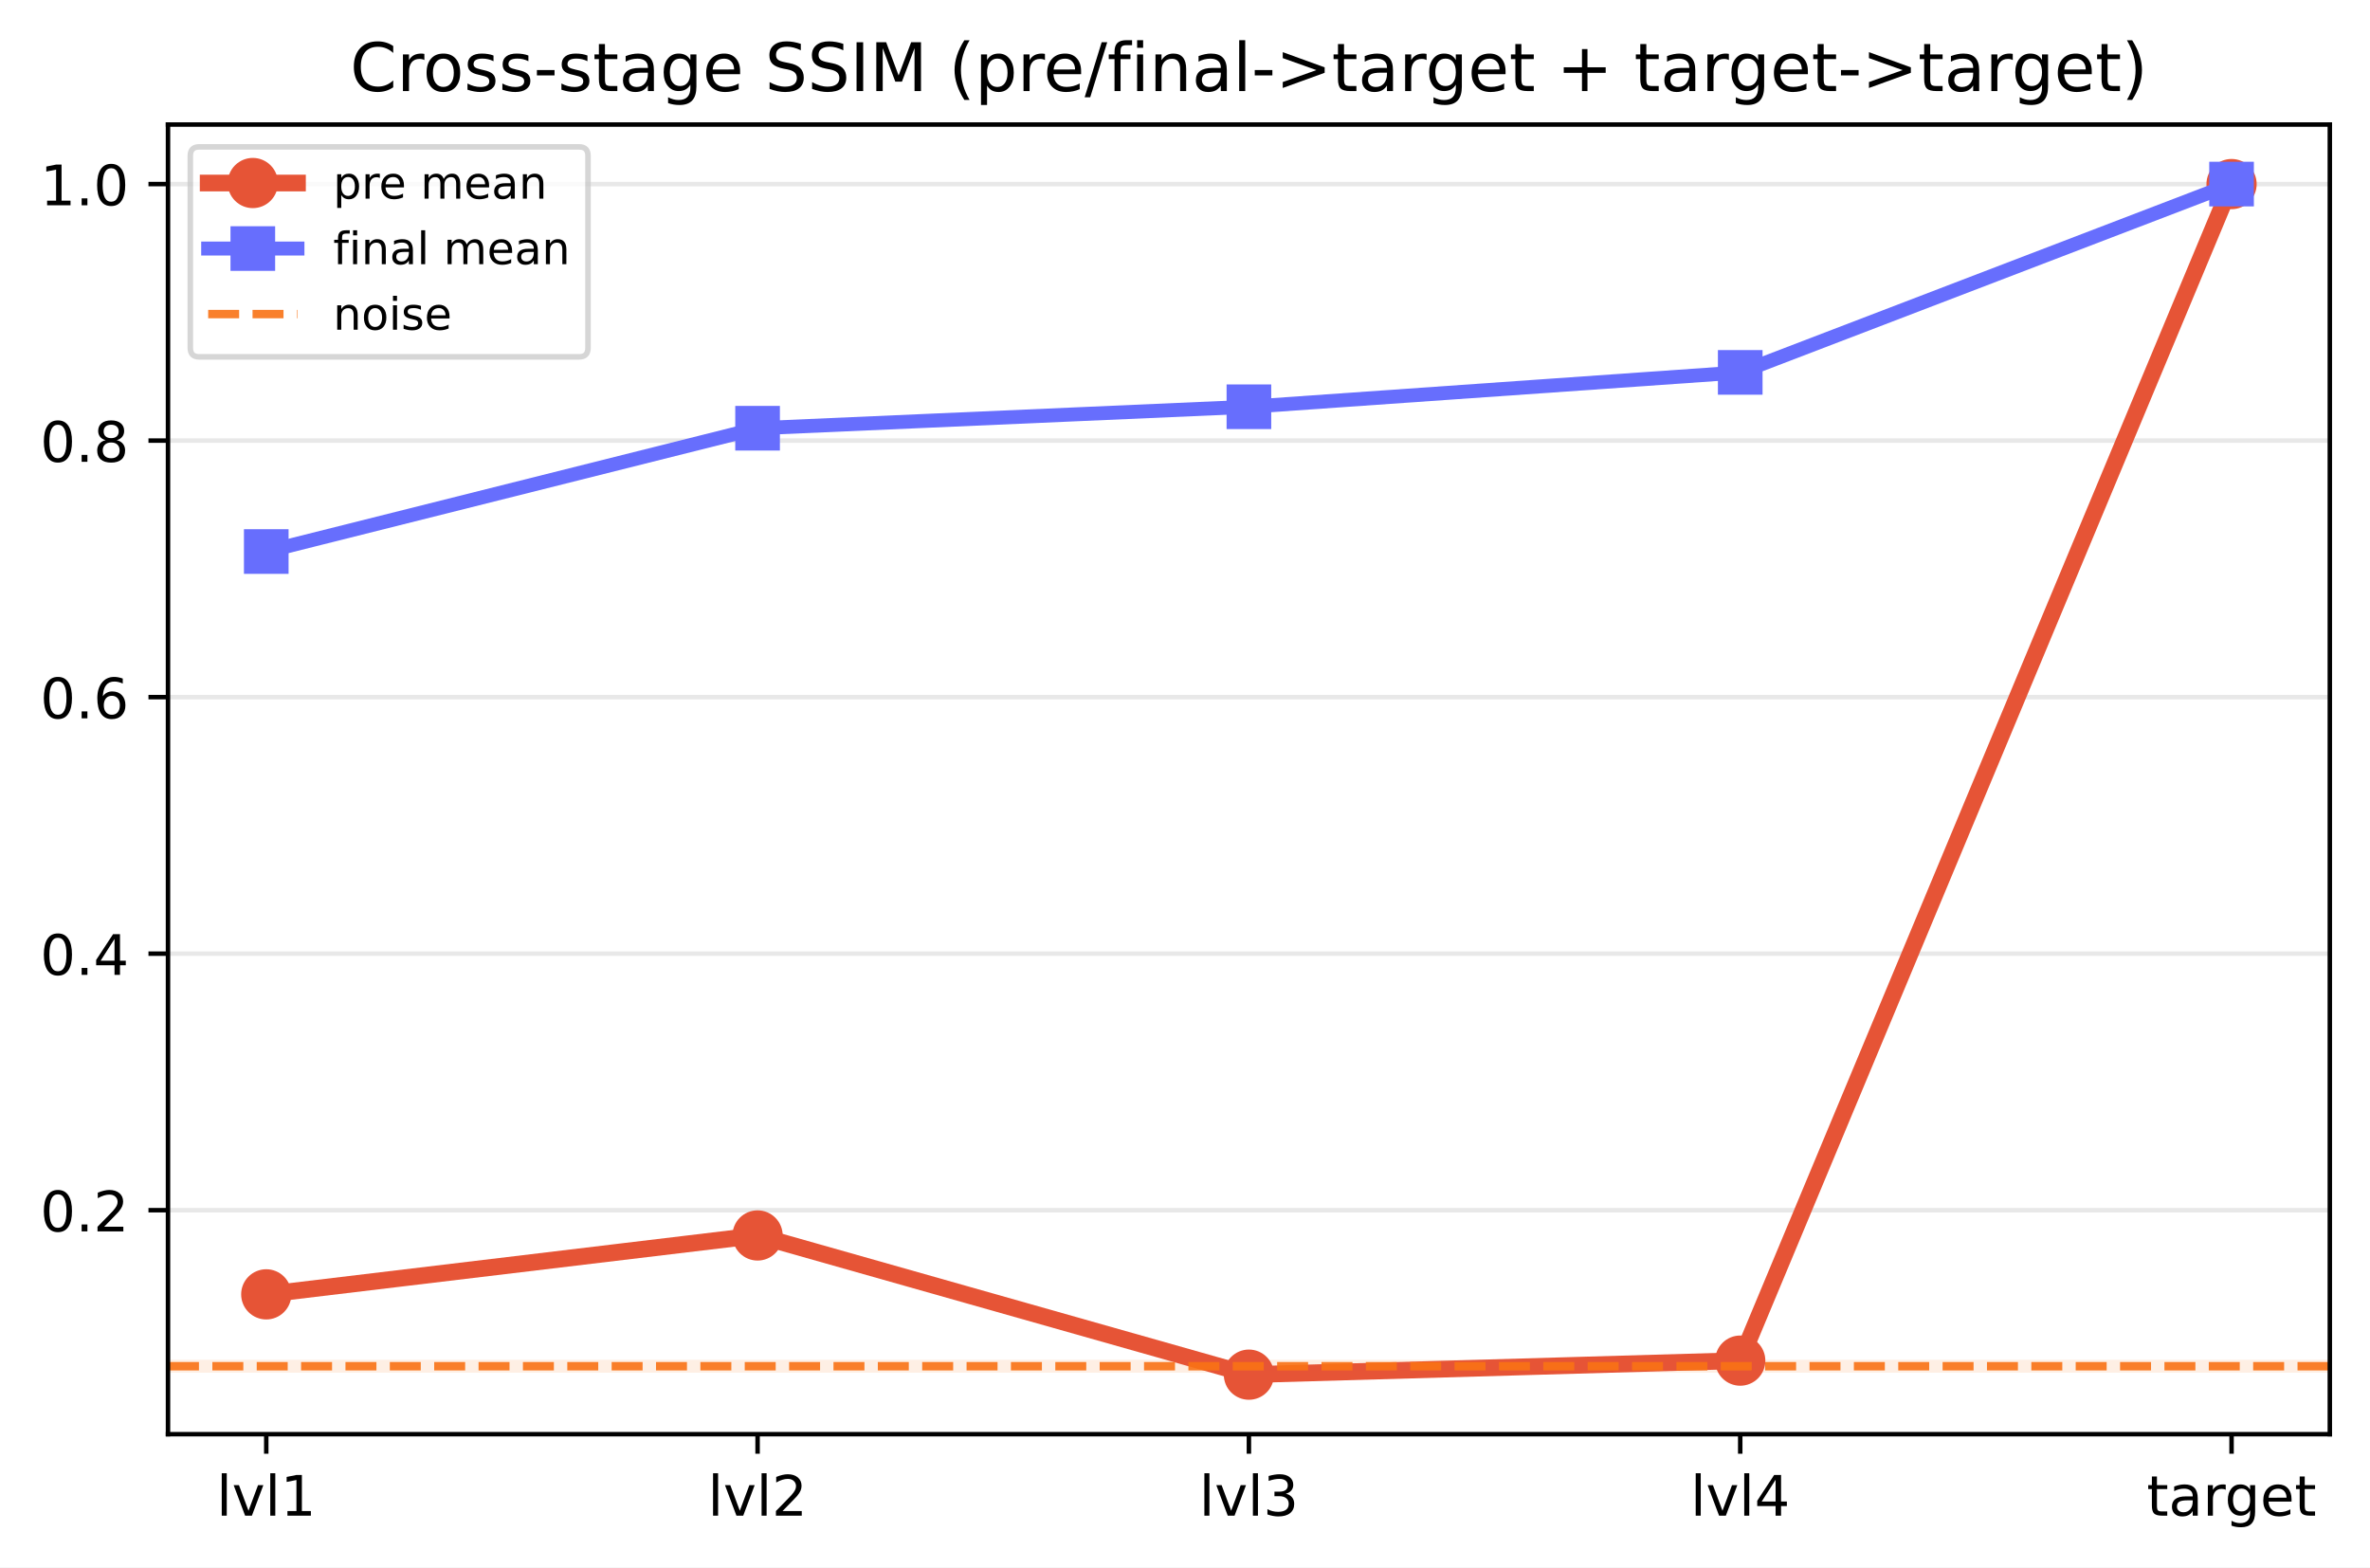
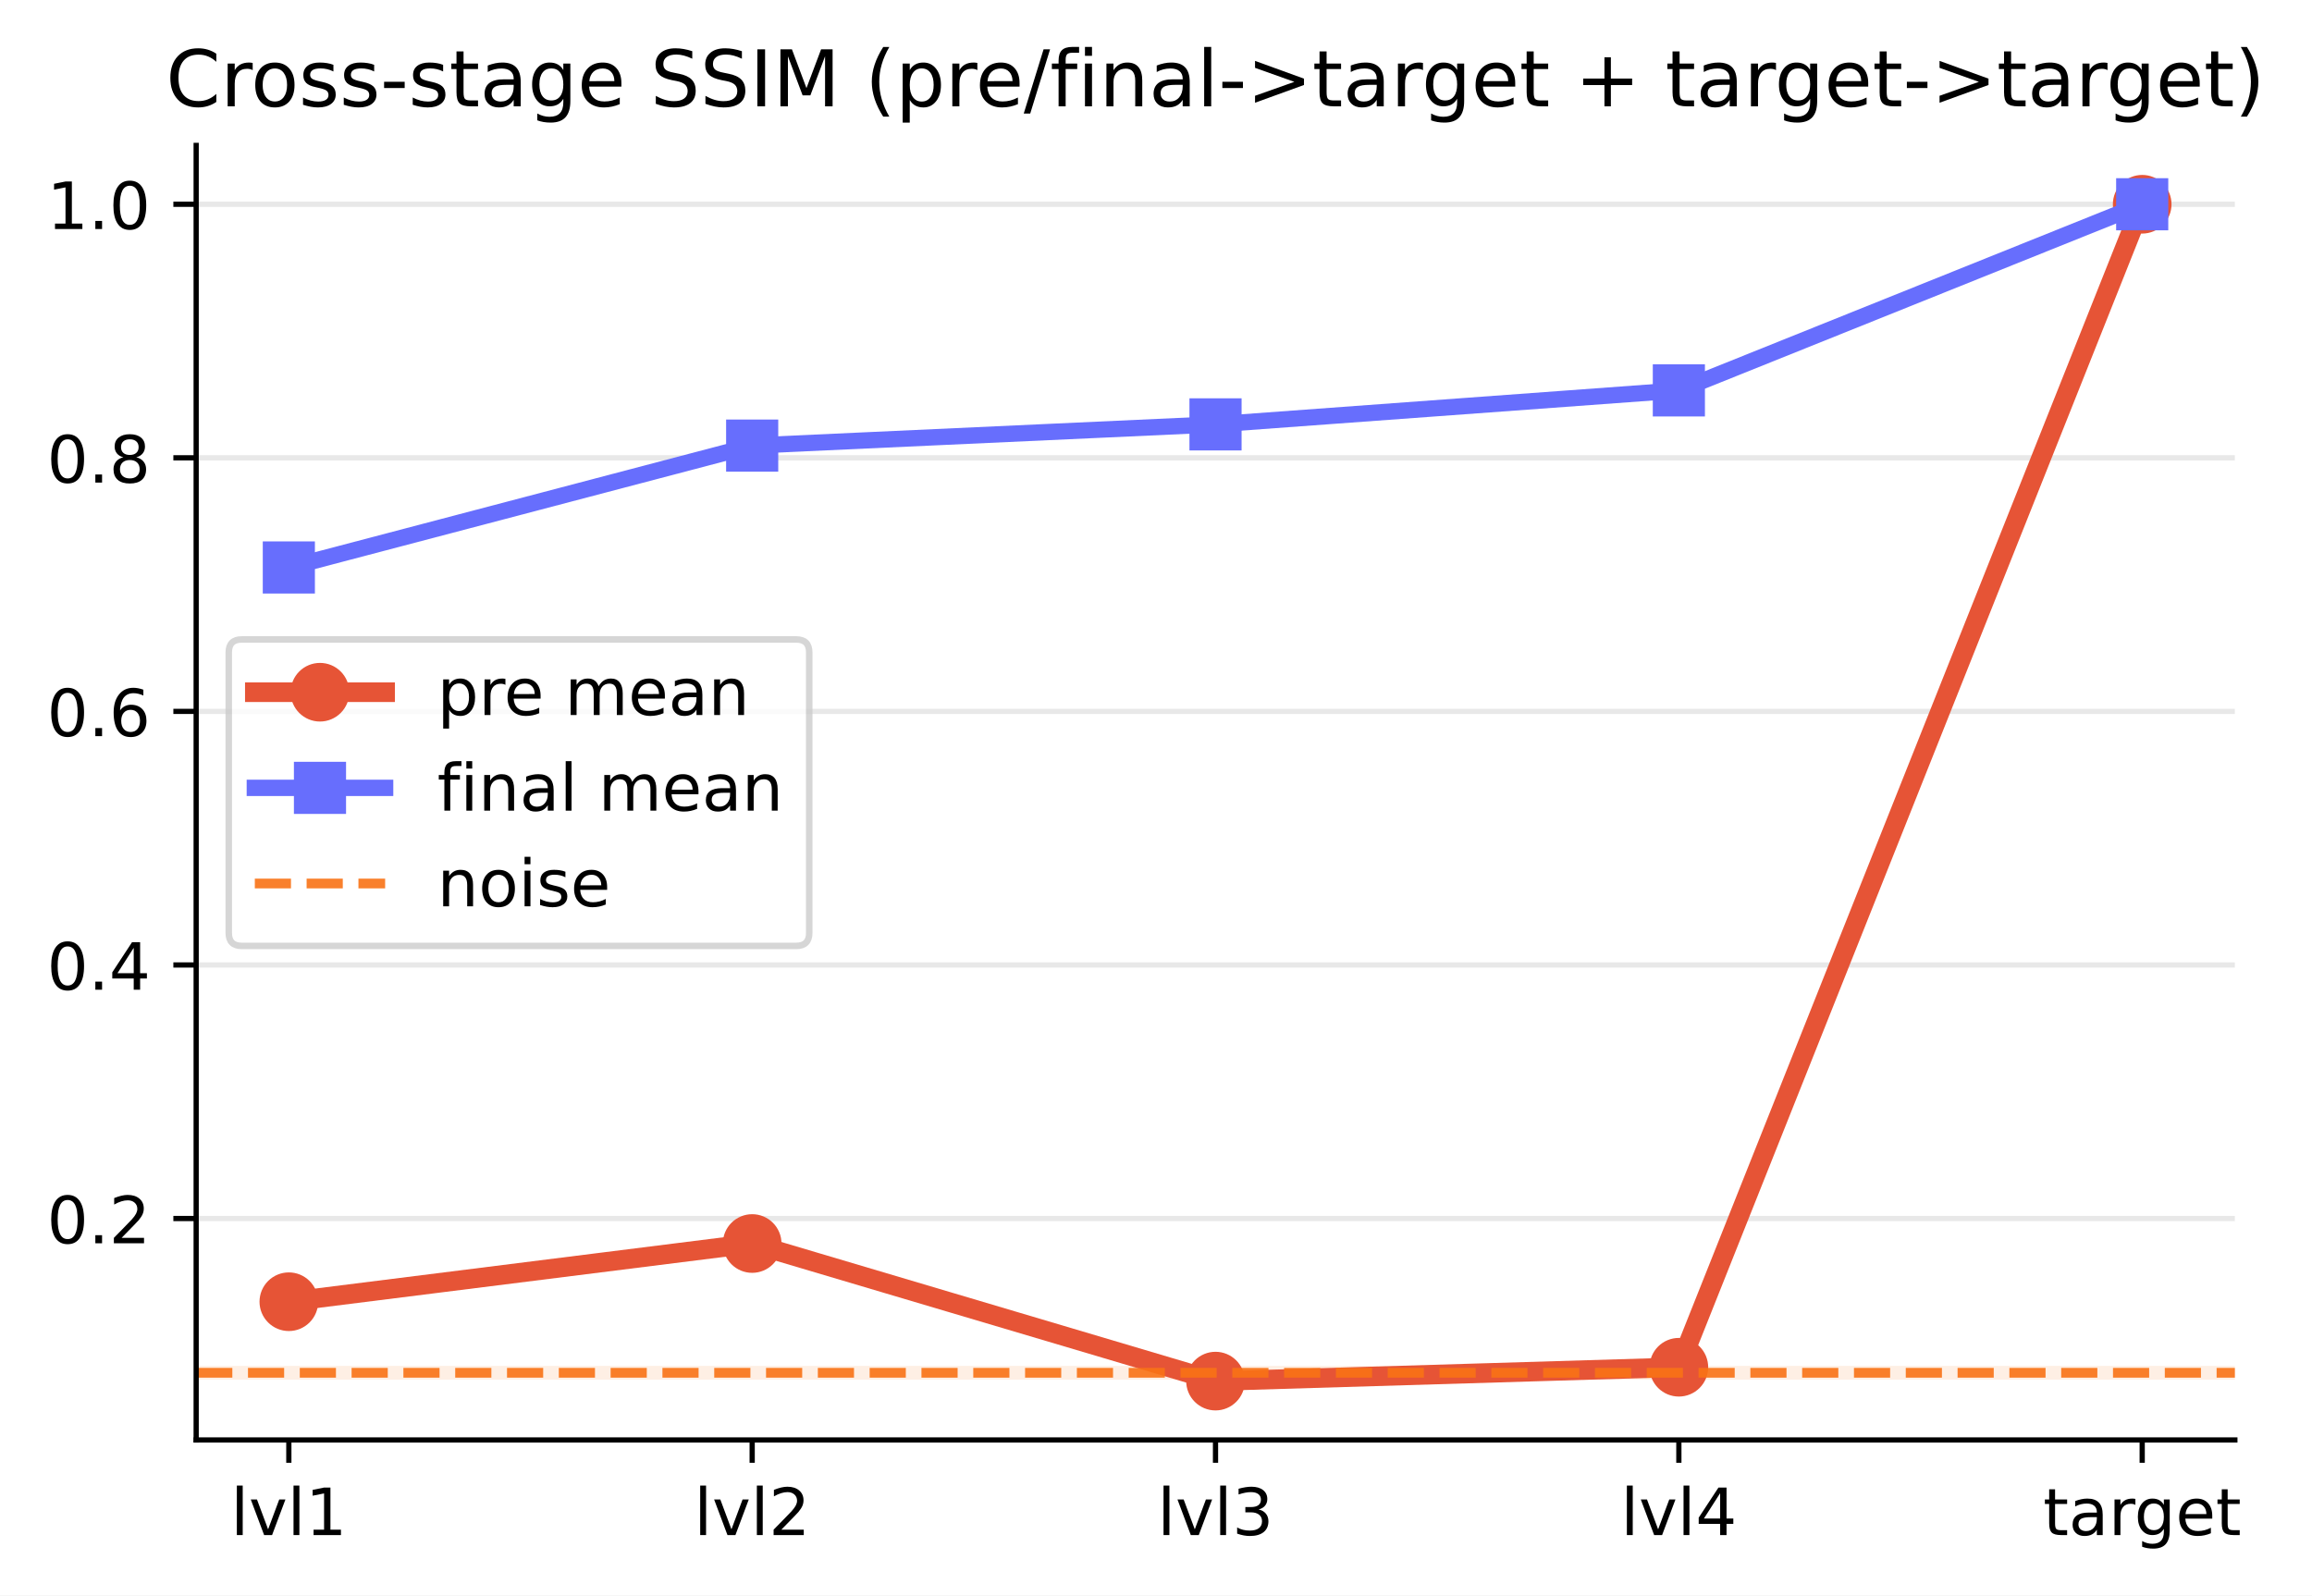
- <svg xmlns="http://www.w3.org/2000/svg" xmlns:xlink="http://www.w3.org/1999/xlink" width="424.691pt" height="280.876pt" viewBox="0 0 424.691 280.876" version="1.1">
+ <svg xmlns="http://www.w3.org/2000/svg" xmlns:xlink="http://www.w3.org/1999/xlink" width="354.791pt" height="244.876pt" viewBox="0 0 354.791 244.876" version="1.1">
  <defs>
    <style type="text/css">*{stroke-linejoin: round; stroke-linecap: butt}</style>
  </defs>
  <g id="figure_1">
    <g id="patch_1">
-       <path d="M 0 280.876  L 424.691 280.876  L 424.691 0  L 0 0  z " style="fill: #ffffff" />
+       <path d="M 0 244.876  L 354.791 244.876  L 354.791 0  L 0 0  z " style="fill: #ffffff" />
    </g>
    <g id="axes_1">
      <g id="patch_2">
-         <path d="M 30.103 256.998  L 417.491 256.998  L 417.491 22.318  L 30.103 22.318  z " style="fill: #ffffff" />
+         <path d="M 30.103 220.998  L 342.955 220.998  L 342.955 22.318  L 30.103 22.318  z " style="fill: #ffffff" />
      </g>
      <g id="patch_3">
-         <path d="M 30.103 245.481  L 417.491 245.481  L 417.491 244.162  L 30.103 244.162  z " clip-path="url(#pf50a97fd4f)" style="fill: #f97316; opacity: 0.12; stroke: #f97316; stroke-linejoin: miter" />
+         <path d="M 30.103 211.248  L 342.955 211.248  L 342.955 210.131  L 30.103 210.131  z " clip-path="url(#p88e69bbe0a)" style="fill: #f97316; opacity: 0.12; stroke: #f97316; stroke-linejoin: miter" />
      </g>
      <g id="matplotlib.axis_1">
        <g id="xtick_1">
          <g id="line2d_1">
            <defs>
-               <path id="mc2db40daae" d="M 0 0  L 0 3.5  " style="stroke: #000000; stroke-width: 0.8" />
+               <path id="m65677837c5" d="M 0 0  L 0 3.5  " style="stroke: #000000; stroke-width: 0.8" />
            </defs>
            <g>
-               <use xlink:href="#mc2db40daae" x="47.712" y="256.998" style="stroke: #000000; stroke-width: 0.8" />
+               <use xlink:href="#m65677837c5" x="44.324" y="220.998" style="stroke: #000000; stroke-width: 0.8" />
            </g>
          </g>
          <g id="text_1">
-             <g transform="translate(38.79293 271.5966) scale(0.1 -0.1)">
+             <g transform="translate(35.40491 235.5966) scale(0.1 -0.1)">
              <defs>
                <path id="DejaVuSans-6c" d="M 603 4863  L 1178 4863  L 1178 0  L 603 0  L 603 4863  z " transform="scale(0.015625)" />
                <path id="DejaVuSans-76" d="M 191 3500  L 800 3500  L 1894 563  L 2988 3500  L 3597 3500  L 2284 0  L 1503 0  L 191 3500  z " transform="scale(0.015625)" />
                <path id="DejaVuSans-31" d="M 794 531  L 1825 531  L 1825 4091  L 703 3866  L 703 4441  L 1819 4666  L 2450 4666  L 2450 531  L 3481 531  L 3481 0  L 794 0  L 794 531  z " transform="scale(0.015625)" />
              </defs>
              <use xlink:href="#DejaVuSans-6c" />
              <use xlink:href="#DejaVuSans-76" transform="translate(27.7832 0)" />
              <use xlink:href="#DejaVuSans-6c" transform="translate(86.96289 0)" />
              <use xlink:href="#DejaVuSans-31" transform="translate(114.7461 0)" />
            </g>
          </g>
        </g>
        <g id="xtick_2">
          <g id="line2d_2">
            <g>
-               <use xlink:href="#mc2db40daae" x="135.754" y="256.998" style="stroke: #000000; stroke-width: 0.8" />
+               <use xlink:href="#m65677837c5" x="115.426" y="220.998" style="stroke: #000000; stroke-width: 0.8" />
            </g>
          </g>
          <g id="text_2">
-             <g transform="translate(126.8357 271.5966) scale(0.1 -0.1)">
+             <g transform="translate(106.5076 235.5966) scale(0.1 -0.1)">
              <defs>
                <path id="DejaVuSans-32" d="M 1228 531  L 3431 531  L 3431 0  L 469 0  L 469 531  Q 828 903 1448 1529  Q 2069 2156 2228 2338  Q 2531 2678 2651 2914  Q 2772 3150 2772 3378  Q 2772 3750 2511 3984  Q 2250 4219 1831 4219  Q 1534 4219 1204 4116  Q 875 4013 500 3803  L 500 4441  Q 881 4594 1212 4672  Q 1544 4750 1819 4750  Q 2544 4750 2975 4387  Q 3406 4025 3406 3419  Q 3406 3131 3298 2873  Q 3191 2616 2906 2266  Q 2828 2175 2409 1742  Q 1991 1309 1228 531  z " transform="scale(0.015625)" />
              </defs>
              <use xlink:href="#DejaVuSans-6c" />
              <use xlink:href="#DejaVuSans-76" transform="translate(27.7832 0)" />
              <use xlink:href="#DejaVuSans-6c" transform="translate(86.96289 0)" />
              <use xlink:href="#DejaVuSans-32" transform="translate(114.7461 0)" />
            </g>
          </g>
        </g>
        <g id="xtick_3">
          <g id="line2d_3">
            <g>
-               <use xlink:href="#mc2db40daae" x="223.797" y="256.998" style="stroke: #000000; stroke-width: 0.8" />
+               <use xlink:href="#m65677837c5" x="186.529" y="220.998" style="stroke: #000000; stroke-width: 0.8" />
            </g>
          </g>
          <g id="text_3">
-             <g transform="translate(214.8785 271.5966) scale(0.1 -0.1)">
+             <g transform="translate(177.6103 235.5966) scale(0.1 -0.1)">
              <defs>
                <path id="DejaVuSans-33" d="M 2597 2516  Q 3050 2419 3304 2112  Q 3559 1806 3559 1356  Q 3559 666 3084 287  Q 2609 -91 1734 -91  Q 1441 -91 1130 -33  Q 819 25 488 141  L 488 750  Q 750 597 1062 519  Q 1375 441 1716 441  Q 2309 441 2620 675  Q 2931 909 2931 1356  Q 2931 1769 2642 2001  Q 2353 2234 1838 2234  L 1294 2234  L 1294 2753  L 1863 2753  Q 2328 2753 2575 2939  Q 2822 3125 2822 3475  Q 2822 3834 2567 4026  Q 2313 4219 1838 4219  Q 1578 4219 1281 4162  Q 984 4106 628 3988  L 628 4550  Q 988 4650 1302 4700  Q 1616 4750 1894 4750  Q 2613 4750 3031 4423  Q 3450 4097 3450 3541  Q 3450 3153 3228 2886  Q 3006 2619 2597 2516  z " transform="scale(0.015625)" />
              </defs>
              <use xlink:href="#DejaVuSans-6c" />
              <use xlink:href="#DejaVuSans-76" transform="translate(27.7832 0)" />
              <use xlink:href="#DejaVuSans-6c" transform="translate(86.96289 0)" />
              <use xlink:href="#DejaVuSans-33" transform="translate(114.7461 0)" />
            </g>
          </g>
        </g>
        <g id="xtick_4">
          <g id="line2d_4">
            <g>
-               <use xlink:href="#mc2db40daae" x="311.84" y="256.998" style="stroke: #000000; stroke-width: 0.8" />
+               <use xlink:href="#m65677837c5" x="257.632" y="220.998" style="stroke: #000000; stroke-width: 0.8" />
            </g>
          </g>
          <g id="text_4">
-             <g transform="translate(302.9212 271.5966) scale(0.1 -0.1)">
+             <g transform="translate(248.713 235.5966) scale(0.1 -0.1)">
              <defs>
                <path id="DejaVuSans-34" d="M 2419 4116  L 825 1625  L 2419 1625  L 2419 4116  z M 2253 4666  L 3047 4666  L 3047 1625  L 3713 1625  L 3713 1100  L 3047 1100  L 3047 0  L 2419 0  L 2419 1100  L 313 1100  L 313 1709  L 2253 4666  z " transform="scale(0.015625)" />
              </defs>
              <use xlink:href="#DejaVuSans-6c" />
              <use xlink:href="#DejaVuSans-76" transform="translate(27.7832 0)" />
              <use xlink:href="#DejaVuSans-6c" transform="translate(86.96289 0)" />
              <use xlink:href="#DejaVuSans-34" transform="translate(114.7461 0)" />
            </g>
          </g>
        </g>
        <g id="xtick_5">
          <g id="line2d_5">
            <g>
-               <use xlink:href="#mc2db40daae" x="399.883" y="256.998" style="stroke: #000000; stroke-width: 0.8" />
+               <use xlink:href="#m65677837c5" x="328.734" y="220.998" style="stroke: #000000; stroke-width: 0.8" />
            </g>
          </g>
          <g id="text_5">
-             <g transform="translate(384.6796 271.5966) scale(0.1 -0.1)">
+             <g transform="translate(313.5313 235.5966) scale(0.1 -0.1)">
              <defs>
                <path id="DejaVuSans-74" d="M 1172 4494  L 1172 3500  L 2356 3500  L 2356 3053  L 1172 3053  L 1172 1153  Q 1172 725 1289 603  Q 1406 481 1766 481  L 2356 481  L 2356 0  L 1766 0  Q 1100 0 847 248  Q 594 497 594 1153  L 594 3053  L 172 3053  L 172 3500  L 594 3500  L 594 4494  L 1172 4494  z " transform="scale(0.015625)" />
                <path id="DejaVuSans-61" d="M 2194 1759  Q 1497 1759 1228 1600  Q 959 1441 959 1056  Q 959 750 1161 570  Q 1363 391 1709 391  Q 2188 391 2477 730  Q 2766 1069 2766 1631  L 2766 1759  L 2194 1759  z M 3341 1997  L 3341 0  L 2766 0  L 2766 531  Q 2569 213 2275 61  Q 1981 -91 1556 -91  Q 1019 -91 701 211  Q 384 513 384 1019  Q 384 1609 779 1909  Q 1175 2209 1959 2209  L 2766 2209  L 2766 2266  Q 2766 2663 2505 2880  Q 2244 3097 1772 3097  Q 1472 3097 1187 3025  Q 903 2953 641 2809  L 641 3341  Q 956 3463 1253 3523  Q 1550 3584 1831 3584  Q 2591 3584 2966 3190  Q 3341 2797 3341 1997  z " transform="scale(0.015625)" />
                <path id="DejaVuSans-72" d="M 2631 2963  Q 2534 3019 2420 3045  Q 2306 3072 2169 3072  Q 1681 3072 1420 2755  Q 1159 2438 1159 1844  L 1159 0  L 581 0  L 581 3500  L 1159 3500  L 1159 2956  Q 1341 3275 1631 3429  Q 1922 3584 2338 3584  Q 2397 3584 2469 3576  Q 2541 3569 2628 3553  L 2631 2963  z " transform="scale(0.015625)" />
                <path id="DejaVuSans-67" d="M 2906 1791  Q 2906 2416 2648 2759  Q 2391 3103 1925 3103  Q 1463 3103 1205 2759  Q 947 2416 947 1791  Q 947 1169 1205 825  Q 1463 481 1925 481  Q 2391 481 2648 825  Q 2906 1169 2906 1791  z M 3481 434  Q 3481 -459 3084 -895  Q 2688 -1331 1869 -1331  Q 1566 -1331 1297 -1286  Q 1028 -1241 775 -1147  L 775 -588  Q 1028 -725 1275 -790  Q 1522 -856 1778 -856  Q 2344 -856 2625 -561  Q 2906 -266 2906 331  L 2906 616  Q 2728 306 2450 153  Q 2172 0 1784 0  Q 1141 0 747 490  Q 353 981 353 1791  Q 353 2603 747 3093  Q 1141 3584 1784 3584  Q 2172 3584 2450 3431  Q 2728 3278 2906 2969  L 2906 3500  L 3481 3500  L 3481 434  z " transform="scale(0.015625)" />
                <path id="DejaVuSans-65" d="M 3597 1894  L 3597 1613  L 953 1613  Q 991 1019 1311 708  Q 1631 397 2203 397  Q 2534 397 2845 478  Q 3156 559 3463 722  L 3463 178  Q 3153 47 2828 -22  Q 2503 -91 2169 -91  Q 1331 -91 842 396  Q 353 884 353 1716  Q 353 2575 817 3079  Q 1281 3584 2069 3584  Q 2775 3584 3186 3129  Q 3597 2675 3597 1894  z M 3022 2063  Q 3016 2534 2758 2815  Q 2500 3097 2075 3097  Q 1594 3097 1305 2825  Q 1016 2553 972 2059  L 3022 2063  z " transform="scale(0.015625)" />
              </defs>
              <use xlink:href="#DejaVuSans-74" />
              <use xlink:href="#DejaVuSans-61" transform="translate(39.20898 0)" />
              <use xlink:href="#DejaVuSans-72" transform="translate(100.4883 0)" />
              <use xlink:href="#DejaVuSans-67" transform="translate(139.8516 0)" />
              <use xlink:href="#DejaVuSans-65" transform="translate(203.3281 0)" />
              <use xlink:href="#DejaVuSans-74" transform="translate(264.8516 0)" />
            </g>
          </g>
        </g>
      </g>
      <g id="matplotlib.axis_2">
        <g id="ytick_1">
          <g id="line2d_6">
-             <path d="M 30.103 216.855  L 417.491 216.855  " clip-path="url(#pf50a97fd4f)" style="fill: none; stroke: #b0b0b0; stroke-opacity: 0.3; stroke-width: 0.8; stroke-linecap: square" />
+             <path d="M 30.103 187.013  L 342.955 187.013  " clip-path="url(#p88e69bbe0a)" style="fill: none; stroke: #b0b0b0; stroke-opacity: 0.3; stroke-width: 0.8; stroke-linecap: square" />
          </g>
          <g id="line2d_7">
            <defs>
-               <path id="mb42a62fb1c" d="M 0 0  L -3.5 0  " style="stroke: #000000; stroke-width: 0.8" />
+               <path id="mf6ec325ee2" d="M 0 0  L -3.5 0  " style="stroke: #000000; stroke-width: 0.8" />
            </defs>
            <g>
-               <use xlink:href="#mb42a62fb1c" x="30.103" y="216.855" style="stroke: #000000; stroke-width: 0.8" />
+               <use xlink:href="#mf6ec325ee2" x="30.103" y="187.013" style="stroke: #000000; stroke-width: 0.8" />
            </g>
          </g>
          <g id="text_6">
-             <g transform="translate(7.2 220.6545) scale(0.1 -0.1)">
+             <g transform="translate(7.2 190.8124) scale(0.1 -0.1)">
              <defs>
                <path id="DejaVuSans-30" d="M 2034 4250  Q 1547 4250 1301 3770  Q 1056 3291 1056 2328  Q 1056 1369 1301 889  Q 1547 409 2034 409  Q 2525 409 2770 889  Q 3016 1369 3016 2328  Q 3016 3291 2770 3770  Q 2525 4250 2034 4250  z M 2034 4750  Q 2819 4750 3233 4129  Q 3647 3509 3647 2328  Q 3647 1150 3233 529  Q 2819 -91 2034 -91  Q 1250 -91 836 529  Q 422 1150 422 2328  Q 422 3509 836 4129  Q 1250 4750 2034 4750  z " transform="scale(0.015625)" />
                <path id="DejaVuSans-2e" d="M 684 794  L 1344 794  L 1344 0  L 684 0  L 684 794  z " transform="scale(0.015625)" />
              </defs>
              <use xlink:href="#DejaVuSans-30" />
              <use xlink:href="#DejaVuSans-2e" transform="translate(63.62305 0)" />
              <use xlink:href="#DejaVuSans-32" transform="translate(95.41016 0)" />
            </g>
          </g>
        </g>
        <g id="ytick_2">
          <g id="line2d_8">
-             <path d="M 30.103 170.888  L 417.491 170.888  " clip-path="url(#pf50a97fd4f)" style="fill: none; stroke: #b0b0b0; stroke-opacity: 0.3; stroke-width: 0.8; stroke-linecap: square" />
+             <path d="M 30.103 148.097  L 342.955 148.097  " clip-path="url(#p88e69bbe0a)" style="fill: none; stroke: #b0b0b0; stroke-opacity: 0.3; stroke-width: 0.8; stroke-linecap: square" />
          </g>
          <g id="line2d_9">
            <g>
-               <use xlink:href="#mb42a62fb1c" x="30.103" y="170.888" style="stroke: #000000; stroke-width: 0.8" />
+               <use xlink:href="#mf6ec325ee2" x="30.103" y="148.097" style="stroke: #000000; stroke-width: 0.8" />
            </g>
          </g>
          <g id="text_7">
-             <g transform="translate(7.2 174.687) scale(0.1 -0.1)">
+             <g transform="translate(7.2 151.8964) scale(0.1 -0.1)">
              <use xlink:href="#DejaVuSans-30" />
              <use xlink:href="#DejaVuSans-2e" transform="translate(63.62305 0)" />
              <use xlink:href="#DejaVuSans-34" transform="translate(95.41016 0)" />
            </g>
          </g>
        </g>
        <g id="ytick_3">
          <g id="line2d_10">
-             <path d="M 30.103 124.92  L 417.491 124.92  " clip-path="url(#pf50a97fd4f)" style="fill: none; stroke: #b0b0b0; stroke-opacity: 0.3; stroke-width: 0.8; stroke-linecap: square" />
+             <path d="M 30.103 109.181  L 342.955 109.181  " clip-path="url(#p88e69bbe0a)" style="fill: none; stroke: #b0b0b0; stroke-opacity: 0.3; stroke-width: 0.8; stroke-linecap: square" />
          </g>
          <g id="line2d_11">
            <g>
-               <use xlink:href="#mb42a62fb1c" x="30.103" y="124.92" style="stroke: #000000; stroke-width: 0.8" />
+               <use xlink:href="#mf6ec325ee2" x="30.103" y="109.181" style="stroke: #000000; stroke-width: 0.8" />
            </g>
          </g>
          <g id="text_8">
-             <g transform="translate(7.2 128.7195) scale(0.1 -0.1)">
+             <g transform="translate(7.2 112.9803) scale(0.1 -0.1)">
              <defs>
                <path id="DejaVuSans-36" d="M 2113 2584  Q 1688 2584 1439 2293  Q 1191 2003 1191 1497  Q 1191 994 1439 701  Q 1688 409 2113 409  Q 2538 409 2786 701  Q 3034 994 3034 1497  Q 3034 2003 2786 2293  Q 2538 2584 2113 2584  z M 3366 4563  L 3366 3988  Q 3128 4100 2886 4159  Q 2644 4219 2406 4219  Q 1781 4219 1451 3797  Q 1122 3375 1075 2522  Q 1259 2794 1537 2939  Q 1816 3084 2150 3084  Q 2853 3084 3261 2657  Q 3669 2231 3669 1497  Q 3669 778 3244 343  Q 2819 -91 2113 -91  Q 1303 -91 875 529  Q 447 1150 447 2328  Q 447 3434 972 4092  Q 1497 4750 2381 4750  Q 2619 4750 2861 4703  Q 3103 4656 3366 4563  z " transform="scale(0.015625)" />
              </defs>
              <use xlink:href="#DejaVuSans-30" />
              <use xlink:href="#DejaVuSans-2e" transform="translate(63.62305 0)" />
              <use xlink:href="#DejaVuSans-36" transform="translate(95.41016 0)" />
            </g>
          </g>
        </g>
        <g id="ytick_4">
          <g id="line2d_12">
-             <path d="M 30.103 78.953  L 417.491 78.953  " clip-path="url(#pf50a97fd4f)" style="fill: none; stroke: #b0b0b0; stroke-opacity: 0.3; stroke-width: 0.8; stroke-linecap: square" />
+             <path d="M 30.103 70.265  L 342.955 70.265  " clip-path="url(#p88e69bbe0a)" style="fill: none; stroke: #b0b0b0; stroke-opacity: 0.3; stroke-width: 0.8; stroke-linecap: square" />
          </g>
          <g id="line2d_13">
            <g>
-               <use xlink:href="#mb42a62fb1c" x="30.103" y="78.953" style="stroke: #000000; stroke-width: 0.8" />
+               <use xlink:href="#mf6ec325ee2" x="30.103" y="70.265" style="stroke: #000000; stroke-width: 0.8" />
            </g>
          </g>
          <g id="text_9">
-             <g transform="translate(7.2 82.75208) scale(0.1 -0.1)">
+             <g transform="translate(7.2 74.06429) scale(0.1 -0.1)">
              <defs>
                <path id="DejaVuSans-38" d="M 2034 2216  Q 1584 2216 1326 1975  Q 1069 1734 1069 1313  Q 1069 891 1326 650  Q 1584 409 2034 409  Q 2484 409 2743 651  Q 3003 894 3003 1313  Q 3003 1734 2745 1975  Q 2488 2216 2034 2216  z M 1403 2484  Q 997 2584 770 2862  Q 544 3141 544 3541  Q 544 4100 942 4425  Q 1341 4750 2034 4750  Q 2731 4750 3128 4425  Q 3525 4100 3525 3541  Q 3525 3141 3298 2862  Q 3072 2584 2669 2484  Q 3125 2378 3379 2068  Q 3634 1759 3634 1313  Q 3634 634 3220 271  Q 2806 -91 2034 -91  Q 1263 -91 848 271  Q 434 634 434 1313  Q 434 1759 690 2068  Q 947 2378 1403 2484  z M 1172 3481  Q 1172 3119 1398 2916  Q 1625 2713 2034 2713  Q 2441 2713 2670 2916  Q 2900 3119 2900 3481  Q 2900 3844 2670 4047  Q 2441 4250 2034 4250  Q 1625 4250 1398 4047  Q 1172 3844 1172 3481  z " transform="scale(0.015625)" />
              </defs>
              <use xlink:href="#DejaVuSans-30" />
              <use xlink:href="#DejaVuSans-2e" transform="translate(63.62305 0)" />
              <use xlink:href="#DejaVuSans-38" transform="translate(95.41016 0)" />
            </g>
          </g>
        </g>
        <g id="ytick_5">
          <g id="line2d_14">
-             <path d="M 30.103 32.985  L 417.491 32.985  " clip-path="url(#pf50a97fd4f)" style="fill: none; stroke: #b0b0b0; stroke-opacity: 0.3; stroke-width: 0.8; stroke-linecap: square" />
+             <path d="M 30.103 31.349  L 342.955 31.349  " clip-path="url(#p88e69bbe0a)" style="fill: none; stroke: #b0b0b0; stroke-opacity: 0.3; stroke-width: 0.8; stroke-linecap: square" />
          </g>
          <g id="line2d_15">
            <g>
-               <use xlink:href="#mb42a62fb1c" x="30.103" y="32.985" style="stroke: #000000; stroke-width: 0.8" />
+               <use xlink:href="#mf6ec325ee2" x="30.103" y="31.349" style="stroke: #000000; stroke-width: 0.8" />
            </g>
          </g>
          <g id="text_10">
-             <g transform="translate(7.2 36.78462) scale(0.1 -0.1)">
+             <g transform="translate(7.2 35.14825) scale(0.1 -0.1)">
              <use xlink:href="#DejaVuSans-31" />
              <use xlink:href="#DejaVuSans-2e" transform="translate(63.62305 0)" />
              <use xlink:href="#DejaVuSans-30" transform="translate(95.41016 0)" />
            </g>
          </g>
        </g>
      </g>
      <g id="line2d_16">
-         <path d="M 47.712 231.939  L 135.754 221.387  L 223.797 246.331  L 311.84 243.816  L 399.883 32.985  " clip-path="url(#pf50a97fd4f)" style="fill: none; stroke: #e65436; stroke-width: 3; stroke-linecap: square" />
+         <path d="M 44.324 199.783  L 115.426 190.85  L 186.529 211.967  L 257.632 209.838  L 328.734 31.349  " clip-path="url(#p88e69bbe0a)" style="fill: none; stroke: #e65436; stroke-width: 3; stroke-linecap: square" />
        <defs>
-           <path id="m9091d80df3" d="M 0 4  C 1.061 4 2.078 3.579 2.828 2.828  C 3.579 2.078 4 1.061 4 0  C 4 -1.061 3.579 -2.078 2.828 -2.828  C 2.078 -3.579 1.061 -4 0 -4  C -1.061 -4 -2.078 -3.579 -2.828 -2.828  C -3.579 -2.078 -4 -1.061 -4 0  C -4 1.061 -3.579 2.078 -2.828 2.828  C -2.078 3.579 -1.061 4 0 4  z " style="stroke: #e65436" />
+           <path id="maf58b3a328" d="M 0 4  C 1.061 4 2.078 3.579 2.828 2.828  C 3.579 2.078 4 1.061 4 0  C 4 -1.061 3.579 -2.078 2.828 -2.828  C 2.078 -3.579 1.061 -4 0 -4  C -1.061 -4 -2.078 -3.579 -2.828 -2.828  C -3.579 -2.078 -4 -1.061 -4 0  C -4 1.061 -3.579 2.078 -2.828 2.828  C -2.078 3.579 -1.061 4 0 4  z " style="stroke: #e65436" />
        </defs>
-         <g clip-path="url(#pf50a97fd4f)">
-           <use xlink:href="#m9091d80df3" x="47.712" y="231.939" style="fill: #e65436; stroke: #e65436" />
-           <use xlink:href="#m9091d80df3" x="135.754" y="221.387" style="fill: #e65436; stroke: #e65436" />
-           <use xlink:href="#m9091d80df3" x="223.797" y="246.331" style="fill: #e65436; stroke: #e65436" />
-           <use xlink:href="#m9091d80df3" x="311.84" y="243.816" style="fill: #e65436; stroke: #e65436" />
-           <use xlink:href="#m9091d80df3" x="399.883" y="32.985" style="fill: #e65436; stroke: #e65436" />
+         <g clip-path="url(#p88e69bbe0a)">
+           <use xlink:href="#maf58b3a328" x="44.324" y="199.783" style="fill: #e65436; stroke: #e65436" />
+           <use xlink:href="#maf58b3a328" x="115.426" y="190.85" style="fill: #e65436; stroke: #e65436" />
+           <use xlink:href="#maf58b3a328" x="186.529" y="211.967" style="fill: #e65436; stroke: #e65436" />
+           <use xlink:href="#maf58b3a328" x="257.632" y="209.838" style="fill: #e65436; stroke: #e65436" />
+           <use xlink:href="#maf58b3a328" x="328.734" y="31.349" style="fill: #e65436; stroke: #e65436" />
        </g>
      </g>
      <g id="line2d_17">
-         <path d="M 47.712 98.831  L 135.754 76.736  L 223.797 72.889  L 311.84 66.73  L 399.883 32.985  " clip-path="url(#pf50a97fd4f)" style="fill: none; stroke: #676efd; stroke-width: 2.5; stroke-linecap: square" />
+         <path d="M 44.324 87.093  L 115.426 68.388  L 186.529 65.131  L 257.632 59.917  L 328.734 31.349  " clip-path="url(#p88e69bbe0a)" style="fill: none; stroke: #676efd; stroke-width: 2.5; stroke-linecap: square" />
        <defs>
-           <path id="m03bc98d70c" d="M -3.5 3.5  L 3.5 3.5  L 3.5 -3.5  L -3.5 -3.5  z " style="stroke: #676efd; stroke-linejoin: miter" />
+           <path id="m6ad23203a7" d="M -3.5 3.5  L 3.5 3.5  L 3.5 -3.5  L -3.5 -3.5  z " style="stroke: #676efd; stroke-linejoin: miter" />
        </defs>
-         <g clip-path="url(#pf50a97fd4f)">
-           <use xlink:href="#m03bc98d70c" x="47.712" y="98.831" style="fill: #676efd; stroke: #676efd; stroke-linejoin: miter" />
-           <use xlink:href="#m03bc98d70c" x="135.754" y="76.736" style="fill: #676efd; stroke: #676efd; stroke-linejoin: miter" />
-           <use xlink:href="#m03bc98d70c" x="223.797" y="72.889" style="fill: #676efd; stroke: #676efd; stroke-linejoin: miter" />
-           <use xlink:href="#m03bc98d70c" x="311.84" y="66.73" style="fill: #676efd; stroke: #676efd; stroke-linejoin: miter" />
-           <use xlink:href="#m03bc98d70c" x="399.883" y="32.985" style="fill: #676efd; stroke: #676efd; stroke-linejoin: miter" />
+         <g clip-path="url(#p88e69bbe0a)">
+           <use xlink:href="#m6ad23203a7" x="44.324" y="87.093" style="fill: #676efd; stroke: #676efd; stroke-linejoin: miter" />
+           <use xlink:href="#m6ad23203a7" x="115.426" y="68.388" style="fill: #676efd; stroke: #676efd; stroke-linejoin: miter" />
+           <use xlink:href="#m6ad23203a7" x="186.529" y="65.131" style="fill: #676efd; stroke: #676efd; stroke-linejoin: miter" />
+           <use xlink:href="#m6ad23203a7" x="257.632" y="59.917" style="fill: #676efd; stroke: #676efd; stroke-linejoin: miter" />
+           <use xlink:href="#m6ad23203a7" x="328.734" y="31.349" style="fill: #676efd; stroke: #676efd; stroke-linejoin: miter" />
        </g>
      </g>
      <g id="line2d_18">
-         <path d="M 30.103 244.822  L 417.491 244.822  " clip-path="url(#pf50a97fd4f)" style="fill: none; stroke-dasharray: 5.55,2.4; stroke-dashoffset: 0; stroke: #f97316; stroke-opacity: 0.9; stroke-width: 1.5" />
+         <path d="M 30.103 210.689  L 342.955 210.689  " clip-path="url(#p88e69bbe0a)" style="fill: none; stroke-dasharray: 5.55,2.4; stroke-dashoffset: 0; stroke: #f97316; stroke-opacity: 0.9; stroke-width: 1.5" />
      </g>
      <g id="patch_4">
-         <path d="M 30.103 256.998  L 30.103 22.318  " style="fill: none; stroke: #000000; stroke-width: 0.8; stroke-linejoin: miter; stroke-linecap: square" />
+         <path d="M 30.103 220.998  L 30.103 22.318  " style="fill: none; stroke: #000000; stroke-width: 0.8; stroke-linejoin: miter; stroke-linecap: square" />
      </g>
      <g id="patch_5">
-         <path d="M 417.491 256.998  L 417.491 22.318  " style="fill: none; stroke: #000000; stroke-width: 0.8; stroke-linejoin: miter; stroke-linecap: square" />
-       </g>
-       <g id="patch_6">
-         <path d="M 30.103 256.998  L 417.491 256.998  " style="fill: none; stroke: #000000; stroke-width: 0.8; stroke-linejoin: miter; stroke-linecap: square" />
-       </g>
-       <g id="patch_7">
-         <path d="M 30.103 22.318  L 417.491 22.318  " style="fill: none; stroke: #000000; stroke-width: 0.8; stroke-linejoin: miter; stroke-linecap: square" />
+         <path d="M 30.103 220.998  L 342.955 220.998  " style="fill: none; stroke: #000000; stroke-width: 0.8; stroke-linejoin: miter; stroke-linecap: square" />
      </g>
      <g id="text_11">
-         <g transform="translate(62.73565 16.31812) scale(0.12 -0.12)">
+         <g transform="translate(25.46747 16.31812) scale(0.12 -0.12)">
          <defs>
            <path id="DejaVuSans-43" d="M 4122 4306  L 4122 3641  Q 3803 3938 3442 4084  Q 3081 4231 2675 4231  Q 1875 4231 1450 3742  Q 1025 3253 1025 2328  Q 1025 1406 1450 917  Q 1875 428 2675 428  Q 3081 428 3442 575  Q 3803 722 4122 1019  L 4122 359  Q 3791 134 3420 21  Q 3050 -91 2638 -91  Q 1578 -91 968 557  Q 359 1206 359 2328  Q 359 3453 968 4101  Q 1578 4750 2638 4750  Q 3056 4750 3426 4639  Q 3797 4528 4122 4306  z " transform="scale(0.015625)" />
            <path id="DejaVuSans-6f" d="M 1959 3097  Q 1497 3097 1228 2736  Q 959 2375 959 1747  Q 959 1119 1226 758  Q 1494 397 1959 397  Q 2419 397 2687 759  Q 2956 1122 2956 1747  Q 2956 2369 2687 2733  Q 2419 3097 1959 3097  z M 1959 3584  Q 2709 3584 3137 3096  Q 3566 2609 3566 1747  Q 3566 888 3137 398  Q 2709 -91 1959 -91  Q 1206 -91 779 398  Q 353 888 353 1747  Q 353 2609 779 3096  Q 1206 3584 1959 3584  z " transform="scale(0.015625)" />
            <path id="DejaVuSans-73" d="M 2834 3397  L 2834 2853  Q 2591 2978 2328 3040  Q 2066 3103 1784 3103  Q 1356 3103 1142 2972  Q 928 2841 928 2578  Q 928 2378 1081 2264  Q 1234 2150 1697 2047  L 1894 2003  Q 2506 1872 2764 1633  Q 3022 1394 3022 966  Q 3022 478 2636 193  Q 2250 -91 1575 -91  Q 1294 -91 989 -36  Q 684 19 347 128  L 347 722  Q 666 556 975 473  Q 1284 391 1588 391  Q 1994 391 2212 530  Q 2431 669 2431 922  Q 2431 1156 2273 1281  Q 2116 1406 1581 1522  L 1381 1569  Q 847 1681 609 1914  Q 372 2147 372 2553  Q 372 3047 722 3315  Q 1072 3584 1716 3584  Q 2034 3584 2315 3537  Q 2597 3491 2834 3397  z " transform="scale(0.015625)" />
            <path id="DejaVuSans-2d" d="M 313 2009  L 1997 2009  L 1997 1497  L 313 1497  L 313 2009  z " transform="scale(0.015625)" />
            <path id="DejaVuSans-20" transform="scale(0.015625)" />
            <path id="DejaVuSans-53" d="M 3425 4513  L 3425 3897  Q 3066 4069 2747 4153  Q 2428 4238 2131 4238  Q 1616 4238 1336 4038  Q 1056 3838 1056 3469  Q 1056 3159 1242 3001  Q 1428 2844 1947 2747  L 2328 2669  Q 3034 2534 3370 2195  Q 3706 1856 3706 1288  Q 3706 609 3251 259  Q 2797 -91 1919 -91  Q 1588 -91 1214 -16  Q 841 59 441 206  L 441 856  Q 825 641 1194 531  Q 1563 422 1919 422  Q 2459 422 2753 634  Q 3047 847 3047 1241  Q 3047 1584 2836 1778  Q 2625 1972 2144 2069  L 1759 2144  Q 1053 2284 737 2584  Q 422 2884 422 3419  Q 422 4038 858 4394  Q 1294 4750 2059 4750  Q 2388 4750 2728 4690  Q 3069 4631 3425 4513  z " transform="scale(0.015625)" />
            <path id="DejaVuSans-49" d="M 628 4666  L 1259 4666  L 1259 0  L 628 0  L 628 4666  z " transform="scale(0.015625)" />
            <path id="DejaVuSans-4d" d="M 628 4666  L 1569 4666  L 2759 1491  L 3956 4666  L 4897 4666  L 4897 0  L 4281 0  L 4281 4097  L 3078 897  L 2444 897  L 1241 4097  L 1241 0  L 628 0  L 628 4666  z " transform="scale(0.015625)" />
            <path id="DejaVuSans-28" d="M 1984 4856  Q 1566 4138 1362 3434  Q 1159 2731 1159 2009  Q 1159 1288 1364 580  Q 1569 -128 1984 -844  L 1484 -844  Q 1016 -109 783 600  Q 550 1309 550 2009  Q 550 2706 781 3412  Q 1013 4119 1484 4856  L 1984 4856  z " transform="scale(0.015625)" />
            <path id="DejaVuSans-70" d="M 1159 525  L 1159 -1331  L 581 -1331  L 581 3500  L 1159 3500  L 1159 2969  Q 1341 3281 1617 3432  Q 1894 3584 2278 3584  Q 2916 3584 3314 3078  Q 3713 2572 3713 1747  Q 3713 922 3314 415  Q 2916 -91 2278 -91  Q 1894 -91 1617 61  Q 1341 213 1159 525  z M 3116 1747  Q 3116 2381 2855 2742  Q 2594 3103 2138 3103  Q 1681 3103 1420 2742  Q 1159 2381 1159 1747  Q 1159 1113 1420 752  Q 1681 391 2138 391  Q 2594 391 2855 752  Q 3116 1113 3116 1747  z " transform="scale(0.015625)" />
            <path id="DejaVuSans-2f" d="M 1625 4666  L 2156 4666  L 531 -594  L 0 -594  L 1625 4666  z " transform="scale(0.015625)" />
            <path id="DejaVuSans-66" d="M 2375 4863  L 2375 4384  L 1825 4384  Q 1516 4384 1395 4259  Q 1275 4134 1275 3809  L 1275 3500  L 2222 3500  L 2222 3053  L 1275 3053  L 1275 0  L 697 0  L 697 3053  L 147 3053  L 147 3500  L 697 3500  L 697 3744  Q 697 4328 969 4595  Q 1241 4863 1831 4863  L 2375 4863  z " transform="scale(0.015625)" />
            <path id="DejaVuSans-69" d="M 603 3500  L 1178 3500  L 1178 0  L 603 0  L 603 3500  z M 603 4863  L 1178 4863  L 1178 4134  L 603 4134  L 603 4863  z " transform="scale(0.015625)" />
            <path id="DejaVuSans-6e" d="M 3513 2113  L 3513 0  L 2938 0  L 2938 2094  Q 2938 2591 2744 2837  Q 2550 3084 2163 3084  Q 1697 3084 1428 2787  Q 1159 2491 1159 1978  L 1159 0  L 581 0  L 581 3500  L 1159 3500  L 1159 2956  Q 1366 3272 1645 3428  Q 1925 3584 2291 3584  Q 2894 3584 3203 3211  Q 3513 2838 3513 2113  z " transform="scale(0.015625)" />
            <path id="DejaVuSans-3e" d="M 678 3150  L 678 3719  L 4684 2266  L 4684 1747  L 678 294  L 678 863  L 3897 2003  L 678 3150  z " transform="scale(0.015625)" />
            <path id="DejaVuSans-2b" d="M 2944 4013  L 2944 2272  L 4684 2272  L 4684 1741  L 2944 1741  L 2944 0  L 2419 0  L 2419 1741  L 678 1741  L 678 2272  L 2419 2272  L 2419 4013  L 2944 4013  z " transform="scale(0.015625)" />
            <path id="DejaVuSans-29" d="M 513 4856  L 1013 4856  Q 1481 4119 1714 3412  Q 1947 2706 1947 2009  Q 1947 1309 1714 600  Q 1481 -109 1013 -844  L 513 -844  Q 928 -128 1133 580  Q 1338 1288 1338 2009  Q 1338 2731 1133 3434  Q 928 4138 513 4856  z " transform="scale(0.015625)" />
          </defs>
          <use xlink:href="#DejaVuSans-43" />
          <use xlink:href="#DejaVuSans-72" transform="translate(69.82422 0)" />
          <use xlink:href="#DejaVuSans-6f" transform="translate(108.6875 0)" />
          <use xlink:href="#DejaVuSans-73" transform="translate(169.8691 0)" />
          <use xlink:href="#DejaVuSans-73" transform="translate(221.9688 0)" />
          <use xlink:href="#DejaVuSans-2d" transform="translate(274.0684 0)" />
          <use xlink:href="#DejaVuSans-73" transform="translate(310.1523 0)" />
          <use xlink:href="#DejaVuSans-74" transform="translate(362.252 0)" />
          <use xlink:href="#DejaVuSans-61" transform="translate(401.4609 0)" />
          <use xlink:href="#DejaVuSans-67" transform="translate(462.7402 0)" />
          <use xlink:href="#DejaVuSans-65" transform="translate(526.2168 0)" />
          <use xlink:href="#DejaVuSans-20" transform="translate(587.7402 0)" />
          <use xlink:href="#DejaVuSans-53" transform="translate(619.5273 0)" />
          <use xlink:href="#DejaVuSans-53" transform="translate(683.0039 0)" />
          <use xlink:href="#DejaVuSans-49" transform="translate(746.4805 0)" />
          <use xlink:href="#DejaVuSans-4d" transform="translate(775.9727 0)" />
          <use xlink:href="#DejaVuSans-20" transform="translate(862.252 0)" />
          <use xlink:href="#DejaVuSans-28" transform="translate(894.0391 0)" />
          <use xlink:href="#DejaVuSans-70" transform="translate(933.0527 0)" />
          <use xlink:href="#DejaVuSans-72" transform="translate(996.5293 0)" />
          <use xlink:href="#DejaVuSans-65" transform="translate(1035.393 0)" />
          <use xlink:href="#DejaVuSans-2f" transform="translate(1096.916 0)" />
          <use xlink:href="#DejaVuSans-66" transform="translate(1130.607 0)" />
          <use xlink:href="#DejaVuSans-69" transform="translate(1165.812 0)" />
          <use xlink:href="#DejaVuSans-6e" transform="translate(1193.596 0)" />
          <use xlink:href="#DejaVuSans-61" transform="translate(1256.975 0)" />
          <use xlink:href="#DejaVuSans-6c" transform="translate(1318.254 0)" />
          <use xlink:href="#DejaVuSans-2d" transform="translate(1346.037 0)" />
          <use xlink:href="#DejaVuSans-3e" transform="translate(1382.121 0)" />
          <use xlink:href="#DejaVuSans-74" transform="translate(1465.91 0)" />
          <use xlink:href="#DejaVuSans-61" transform="translate(1505.119 0)" />
          <use xlink:href="#DejaVuSans-72" transform="translate(1566.398 0)" />
          <use xlink:href="#DejaVuSans-67" transform="translate(1605.762 0)" />
          <use xlink:href="#DejaVuSans-65" transform="translate(1669.238 0)" />
          <use xlink:href="#DejaVuSans-74" transform="translate(1730.762 0)" />
          <use xlink:href="#DejaVuSans-20" transform="translate(1769.971 0)" />
          <use xlink:href="#DejaVuSans-2b" transform="translate(1801.758 0)" />
          <use xlink:href="#DejaVuSans-20" transform="translate(1885.547 0)" />
          <use xlink:href="#DejaVuSans-74" transform="translate(1917.334 0)" />
          <use xlink:href="#DejaVuSans-61" transform="translate(1956.543 0)" />
          <use xlink:href="#DejaVuSans-72" transform="translate(2017.822 0)" />
          <use xlink:href="#DejaVuSans-67" transform="translate(2057.186 0)" />
          <use xlink:href="#DejaVuSans-65" transform="translate(2120.662 0)" />
          <use xlink:href="#DejaVuSans-74" transform="translate(2182.186 0)" />
          <use xlink:href="#DejaVuSans-2d" transform="translate(2221.395 0)" />
          <use xlink:href="#DejaVuSans-3e" transform="translate(2257.479 0)" />
          <use xlink:href="#DejaVuSans-74" transform="translate(2341.268 0)" />
          <use xlink:href="#DejaVuSans-61" transform="translate(2380.477 0)" />
          <use xlink:href="#DejaVuSans-72" transform="translate(2441.756 0)" />
          <use xlink:href="#DejaVuSans-67" transform="translate(2481.119 0)" />
          <use xlink:href="#DejaVuSans-65" transform="translate(2544.596 0)" />
          <use xlink:href="#DejaVuSans-74" transform="translate(2606.119 0)" />
          <use xlink:href="#DejaVuSans-29" transform="translate(2645.328 0)" />
        </g>
      </g>
      <g id="legend_1">
-         <g id="patch_8">
-           <path d="M 35.703 63.946  L 103.767 63.946  Q 105.367 63.946 105.367 62.346  L 105.367 27.918  Q 105.367 26.318 103.767 26.318  L 35.703 26.318  Q 34.103 26.318 34.103 27.918  L 34.103 62.346  Q 34.103 63.946 35.703 63.946  z " style="fill: #ffffff; opacity: 0.8; stroke: #cccccc; stroke-linejoin: miter" />
+         <g id="patch_6">
+           <path d="M 37.103 145.175  L 122.183 145.175  Q 124.183 145.175 124.183 143.175  L 124.183 100.141  Q 124.183 98.141 122.183 98.141  L 37.103 98.141  Q 35.103 98.141 35.103 100.141  L 35.103 143.175  Q 35.103 145.175 37.103 145.175  z " style="fill: #ffffff; opacity: 0.8; stroke: #cccccc; stroke-linejoin: miter" />
        </g>
        <g id="line2d_19">
-           <path d="M 37.303 32.797  L 45.303 32.797  L 53.303 32.797  " style="fill: none; stroke: #e65436; stroke-width: 3; stroke-linecap: square" />
+           <path d="M 39.103 106.239  L 49.103 106.239  L 59.103 106.239  " style="fill: none; stroke: #e65436; stroke-width: 3; stroke-linecap: square" />
          <g>
-             <use xlink:href="#m9091d80df3" x="45.303" y="32.797" style="fill: #e65436; stroke: #e65436" />
+             <use xlink:href="#maf58b3a328" x="49.103" y="106.239" style="fill: #e65436; stroke: #e65436" />
          </g>
        </g>
        <g id="text_12">
-           <g transform="translate(59.70312 35.59687) scale(0.08 -0.08)">
+           <g transform="translate(67.10313 109.7394) scale(0.1 -0.1)">
            <defs>
              <path id="DejaVuSans-6d" d="M 3328 2828  Q 3544 3216 3844 3400  Q 4144 3584 4550 3584  Q 5097 3584 5394 3201  Q 5691 2819 5691 2113  L 5691 0  L 5113 0  L 5113 2094  Q 5113 2597 4934 2840  Q 4756 3084 4391 3084  Q 3944 3084 3684 2787  Q 3425 2491 3425 1978  L 3425 0  L 2847 0  L 2847 2094  Q 2847 2600 2669 2842  Q 2491 3084 2119 3084  Q 1678 3084 1418 2786  Q 1159 2488 1159 1978  L 1159 0  L 581 0  L 581 3500  L 1159 3500  L 1159 2956  Q 1356 3278 1631 3431  Q 1906 3584 2284 3584  Q 2666 3584 2933 3390  Q 3200 3197 3328 2828  z " transform="scale(0.015625)" />
            </defs>
            <use xlink:href="#DejaVuSans-70" />
            <use xlink:href="#DejaVuSans-72" transform="translate(63.47656 0)" />
            <use xlink:href="#DejaVuSans-65" transform="translate(102.3398 0)" />
            <use xlink:href="#DejaVuSans-20" transform="translate(163.8633 0)" />
            <use xlink:href="#DejaVuSans-6d" transform="translate(195.6504 0)" />
            <use xlink:href="#DejaVuSans-65" transform="translate(293.0625 0)" />
            <use xlink:href="#DejaVuSans-61" transform="translate(354.5859 0)" />
            <use xlink:href="#DejaVuSans-6e" transform="translate(415.8652 0)" />
          </g>
        </g>
        <g id="line2d_20">
-           <path d="M 37.303 44.539  L 45.303 44.539  L 53.303 44.539  " style="fill: none; stroke: #676efd; stroke-width: 2.5; stroke-linecap: square" />
+           <path d="M 39.103 120.918  L 49.103 120.918  L 59.103 120.918  " style="fill: none; stroke: #676efd; stroke-width: 2.5; stroke-linecap: square" />
          <g>
-             <use xlink:href="#m03bc98d70c" x="45.303" y="44.539" style="fill: #676efd; stroke: #676efd; stroke-linejoin: miter" />
+             <use xlink:href="#m6ad23203a7" x="49.103" y="120.918" style="fill: #676efd; stroke: #676efd; stroke-linejoin: miter" />
          </g>
        </g>
        <g id="text_13">
-           <g transform="translate(59.70312 47.33937) scale(0.08 -0.08)">
+           <g transform="translate(67.10313 124.4175) scale(0.1 -0.1)">
            <use xlink:href="#DejaVuSans-66" />
            <use xlink:href="#DejaVuSans-69" transform="translate(35.20508 0)" />
            <use xlink:href="#DejaVuSans-6e" transform="translate(62.98828 0)" />
            <use xlink:href="#DejaVuSans-61" transform="translate(126.3672 0)" />
            <use xlink:href="#DejaVuSans-6c" transform="translate(187.6465 0)" />
            <use xlink:href="#DejaVuSans-20" transform="translate(215.4297 0)" />
            <use xlink:href="#DejaVuSans-6d" transform="translate(247.2168 0)" />
            <use xlink:href="#DejaVuSans-65" transform="translate(344.6289 0)" />
            <use xlink:href="#DejaVuSans-61" transform="translate(406.1523 0)" />
            <use xlink:href="#DejaVuSans-6e" transform="translate(467.4316 0)" />
          </g>
        </g>
        <g id="line2d_21">
-           <path d="M 37.303 56.282  L 45.303 56.282  L 53.303 56.282  " style="fill: none; stroke-dasharray: 5.55,2.4; stroke-dashoffset: 0; stroke: #f97316; stroke-opacity: 0.9; stroke-width: 1.5" />
+           <path d="M 39.103 135.596  L 49.103 135.596  L 59.103 135.596  " style="fill: none; stroke-dasharray: 5.55,2.4; stroke-dashoffset: 0; stroke: #f97316; stroke-opacity: 0.9; stroke-width: 1.5" />
        </g>
        <g id="text_14">
-           <g transform="translate(59.70312 59.08187) scale(0.08 -0.08)">
+           <g transform="translate(67.10313 139.0956) scale(0.1 -0.1)">
            <use xlink:href="#DejaVuSans-6e" />
            <use xlink:href="#DejaVuSans-6f" transform="translate(63.37891 0)" />
            <use xlink:href="#DejaVuSans-69" transform="translate(124.5605 0)" />
            <use xlink:href="#DejaVuSans-73" transform="translate(152.3438 0)" />
            <use xlink:href="#DejaVuSans-65" transform="translate(204.4434 0)" />
          </g>
        </g>
      </g>
    </g>
  </g>
  <defs>
-     <clipPath id="pf50a97fd4f">
-       <rect x="30.103" y="22.318" width="387.388" height="234.68" />
+     <clipPath id="p88e69bbe0a">
+       <rect x="30.103" y="22.318" width="312.852" height="198.68" />
    </clipPath>
  </defs>
</svg>
